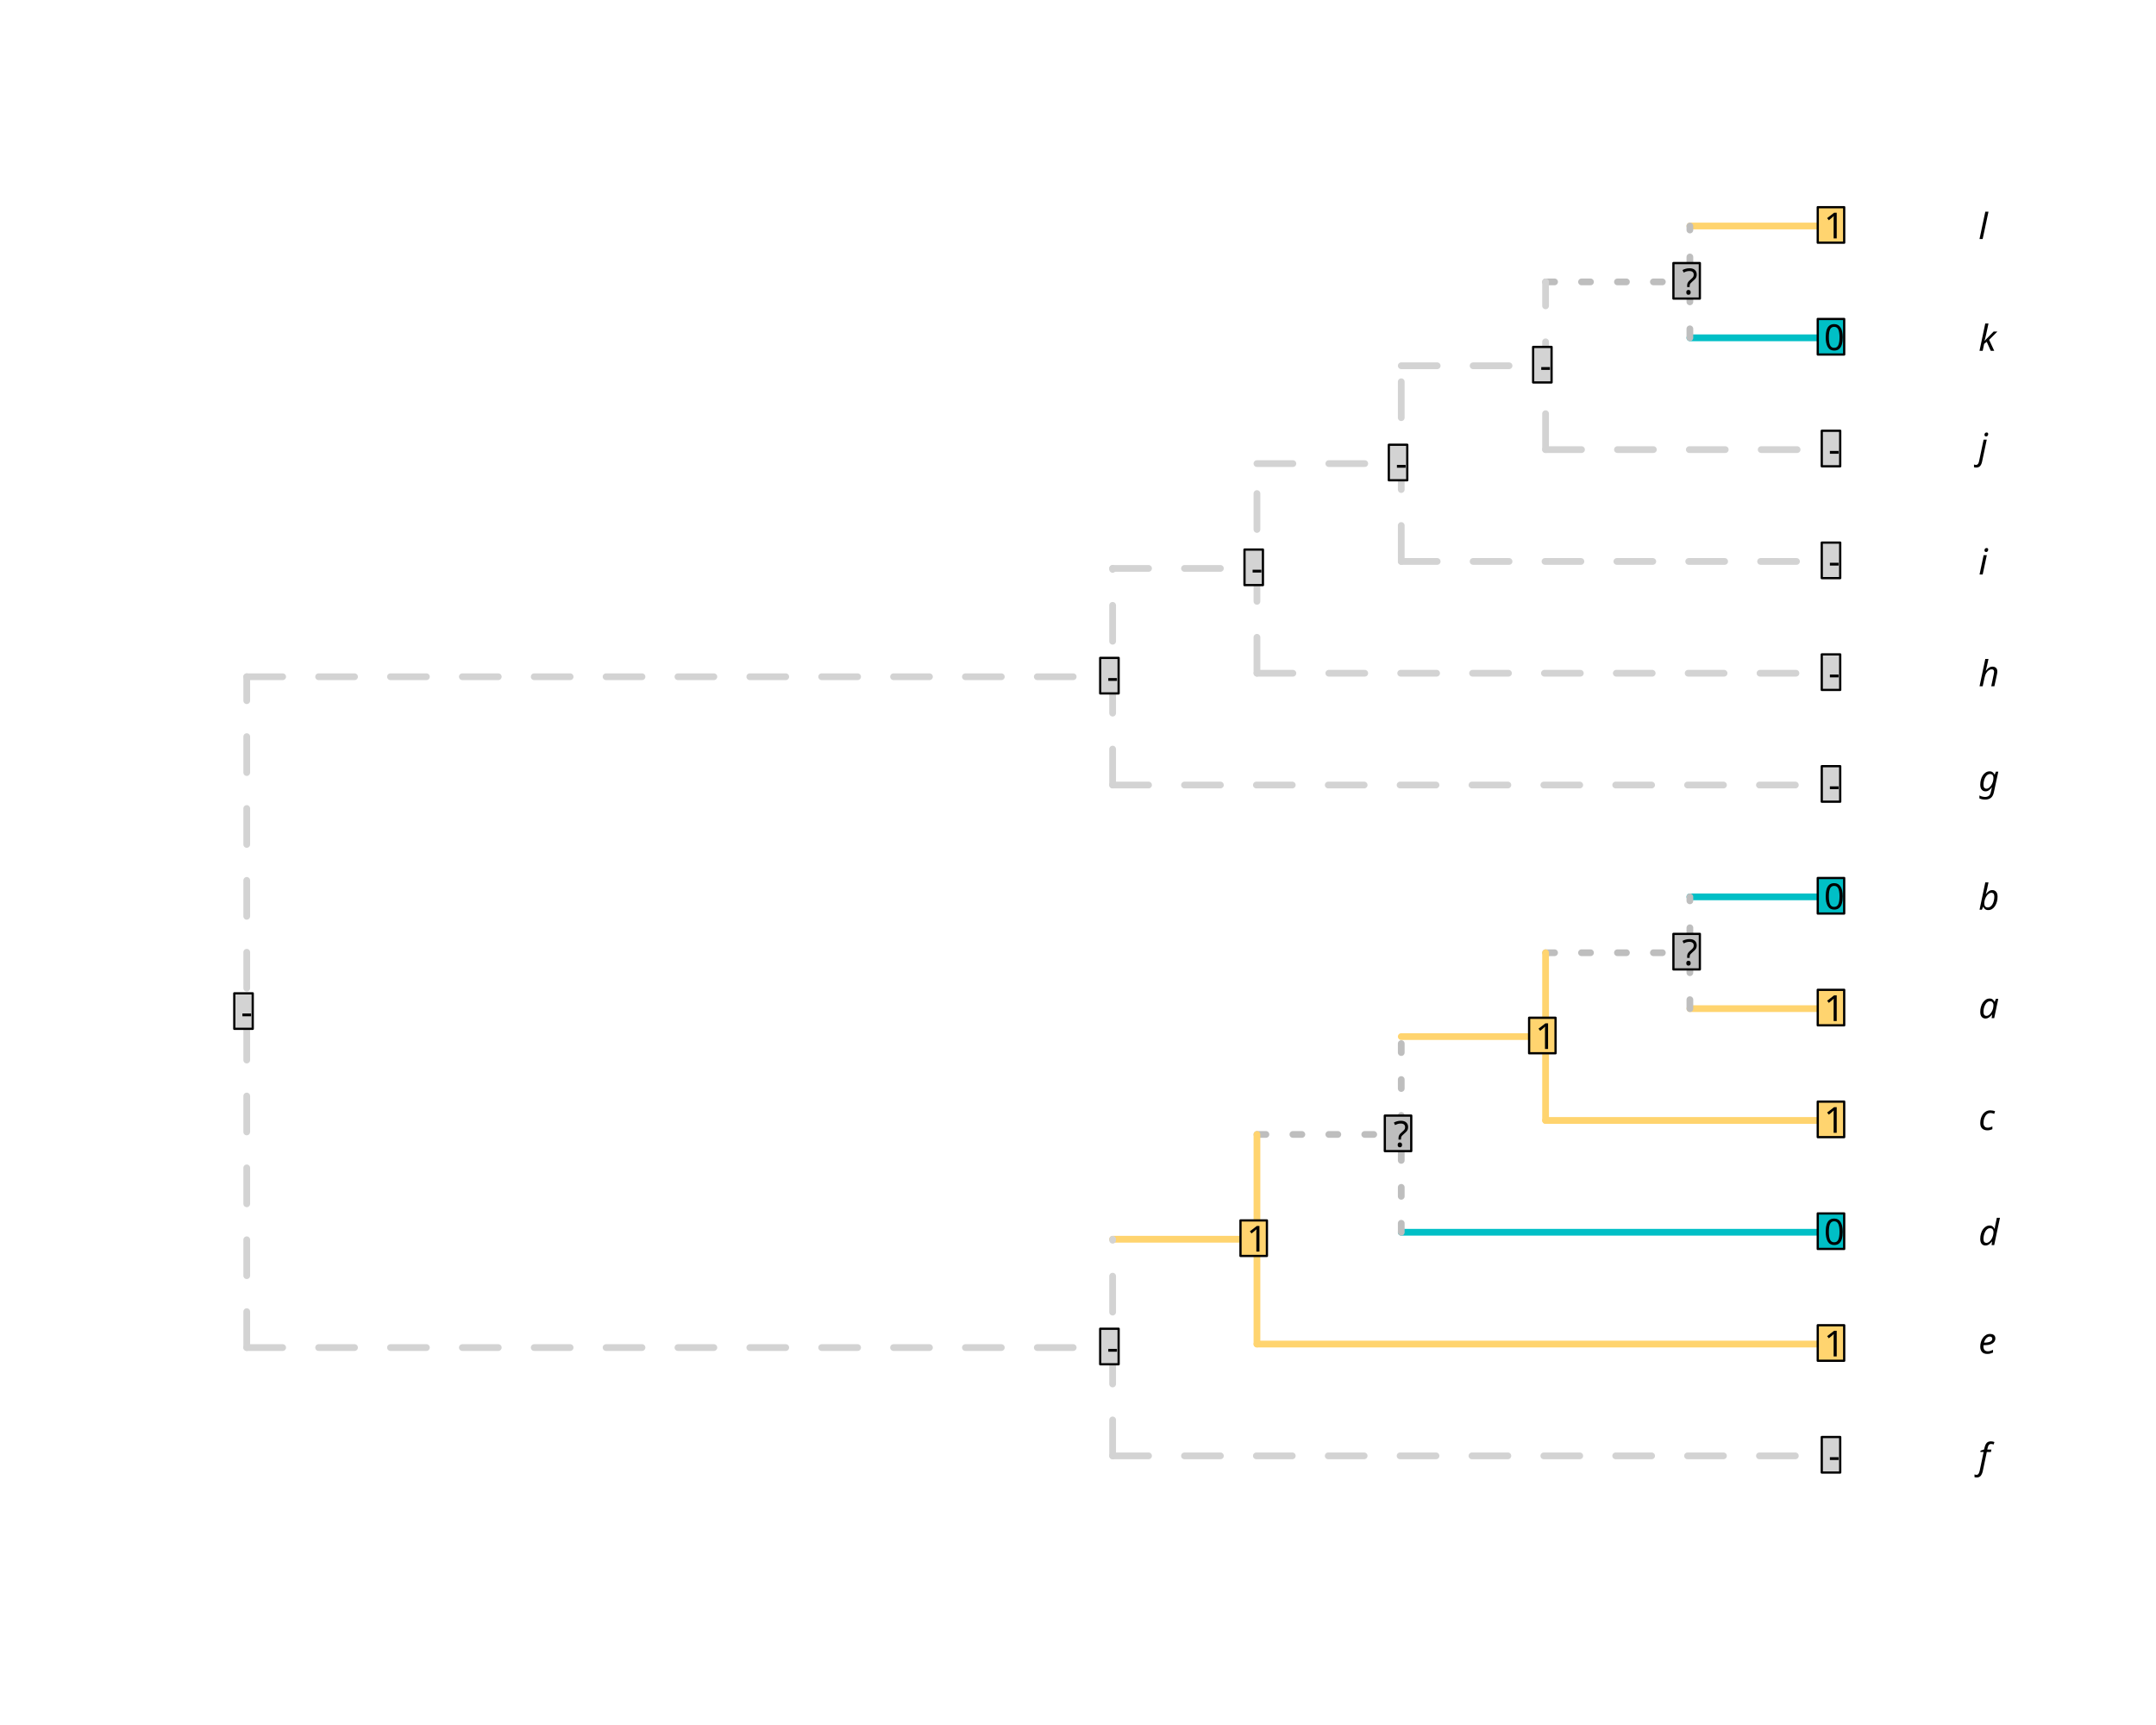
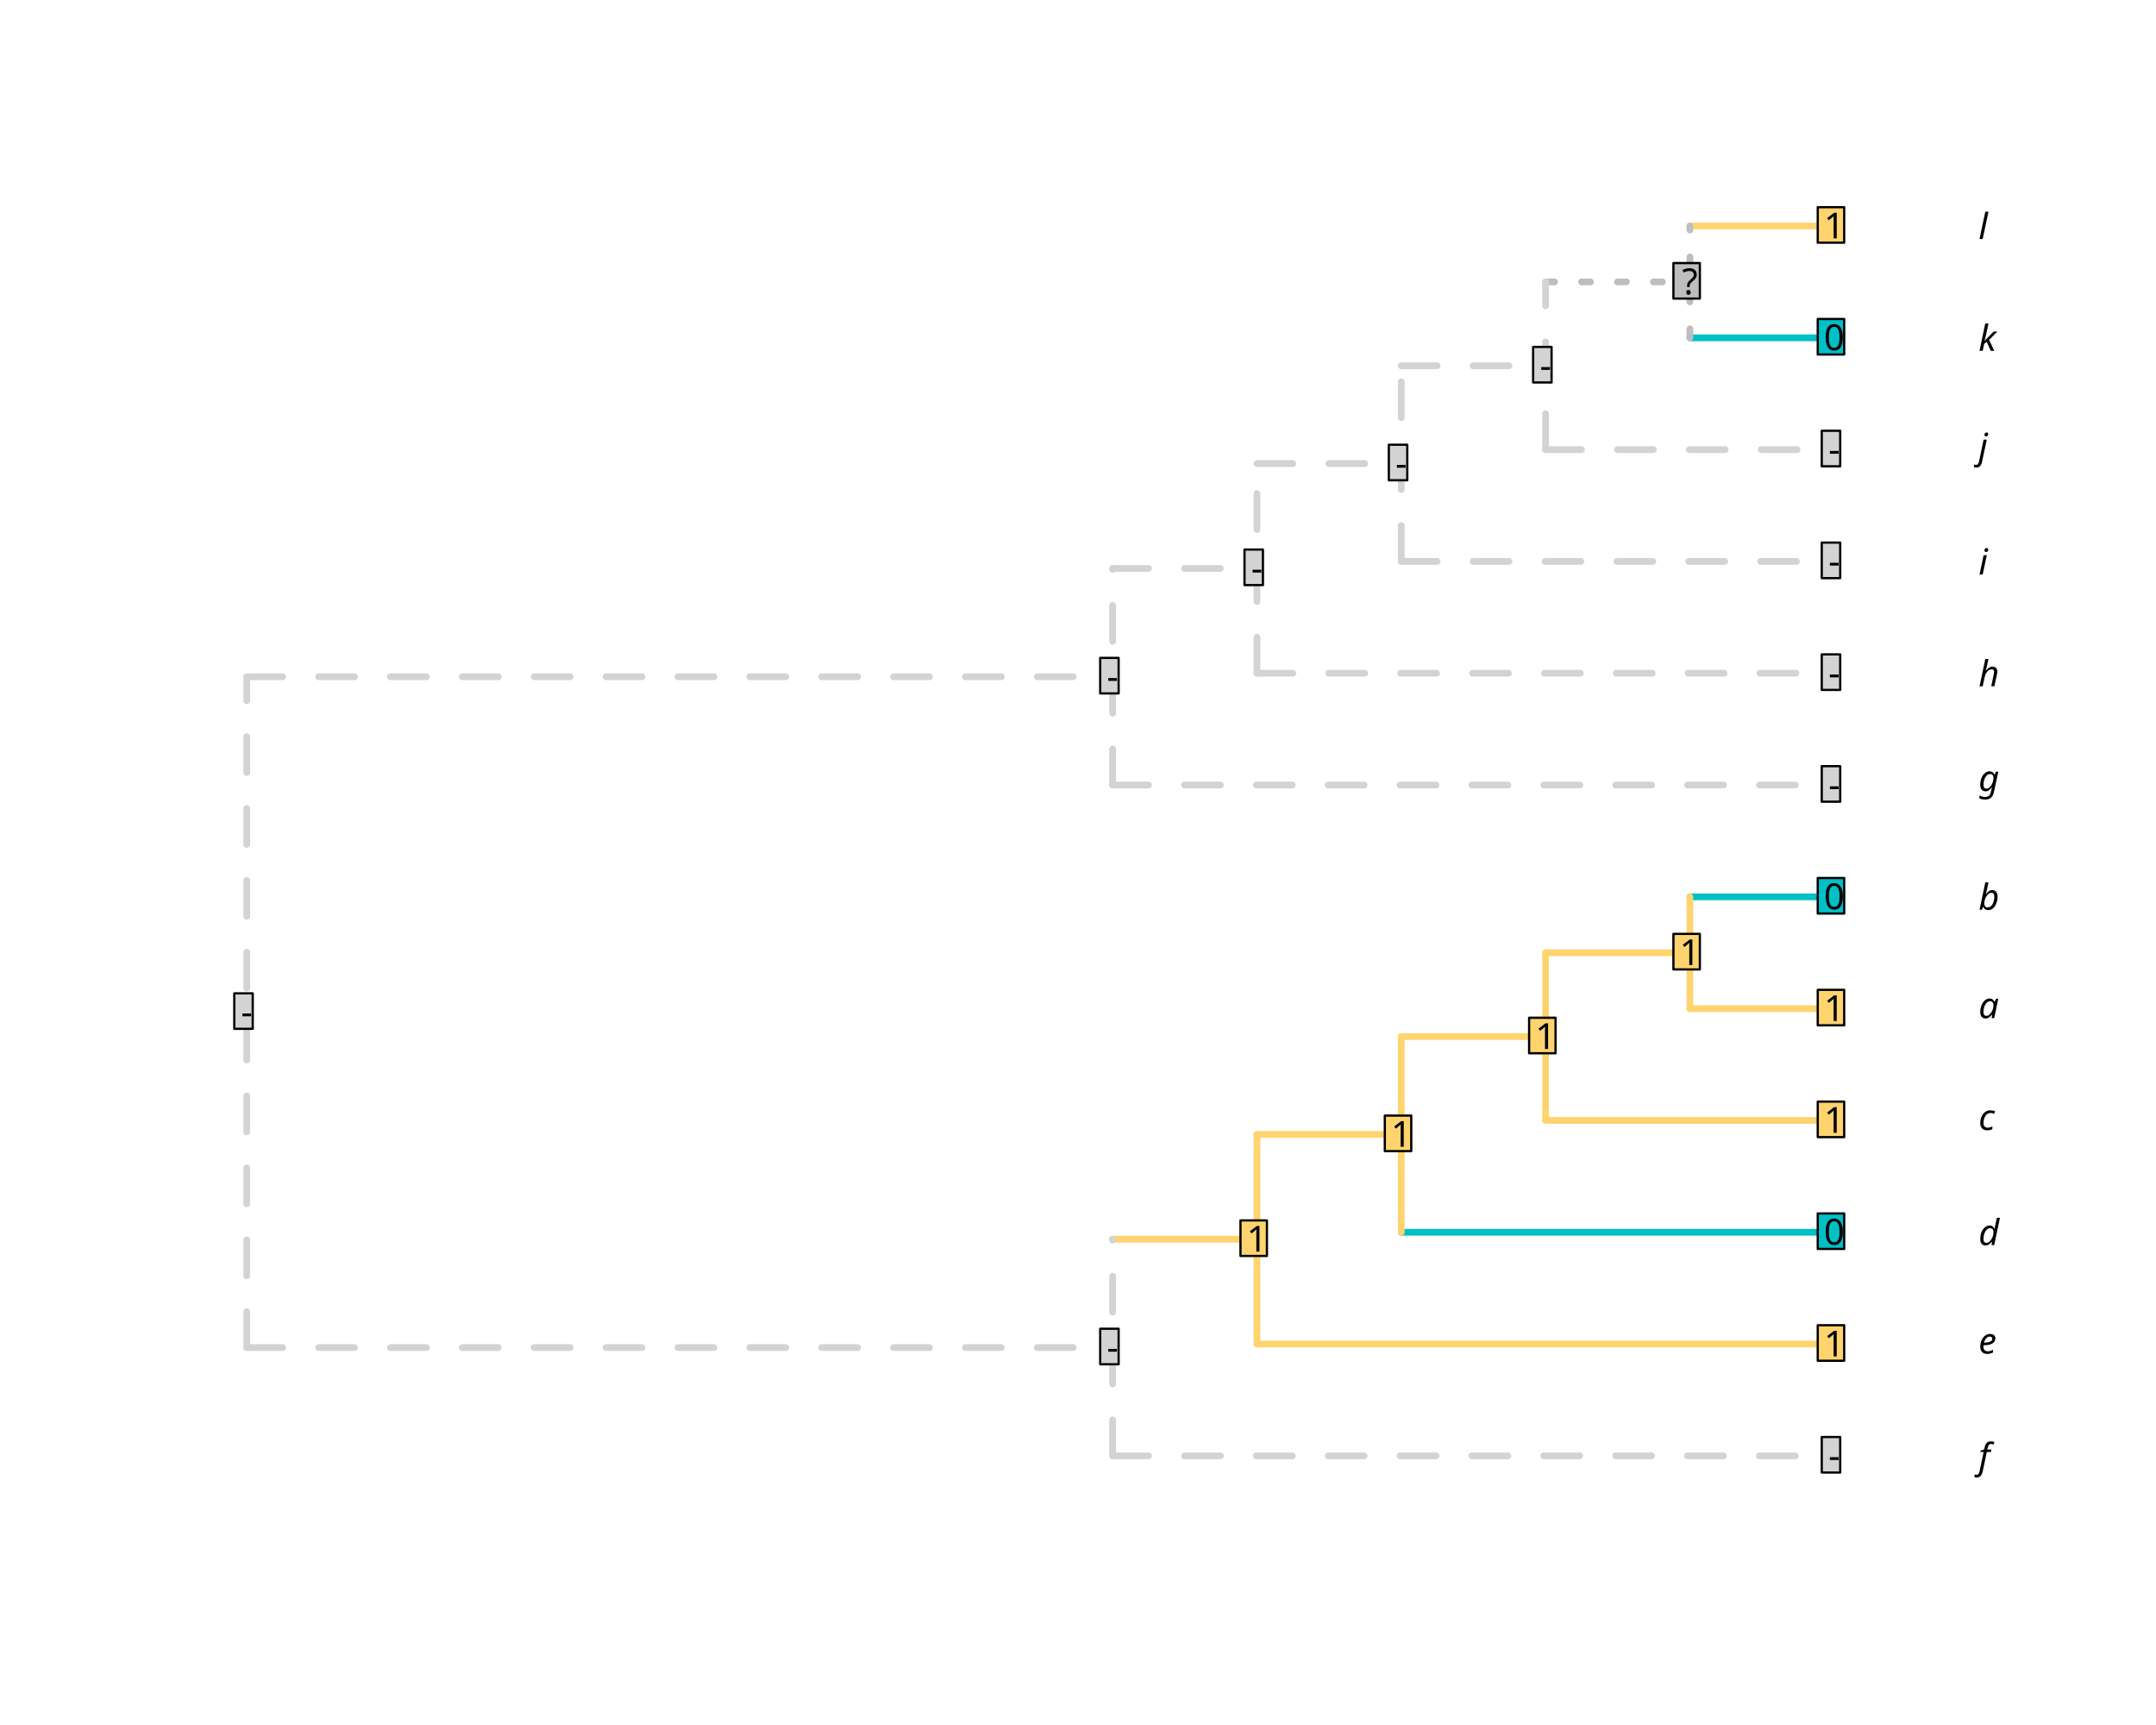
<svg xmlns="http://www.w3.org/2000/svg" class="svglite" data-engine-version="2.0" width="720.00pt" height="576.00pt" viewBox="0 0 720.00 576.00">
  <defs>
    <style type="text/css">
    .svglite line, .svglite polyline, .svglite polygon, .svglite path, .svglite rect, .svglite circle {
      fill: none;
      stroke: #000000;
      stroke-linecap: round;
      stroke-linejoin: round;
      stroke-miterlimit: 10.00;
    }
  </style>
  </defs>
  <rect width="100%" height="100%" style="stroke: none; fill: #FFFFFF;" />
  <defs>
    <clipPath id="cpMC4wMHw3MjAuMDB8MC4wMHw1NzYuMDA=">
      <rect x="0.00" y="0.00" width="720.00" height="576.00" />
    </clipPath>
  </defs>
  <g clip-path="url(#cpMC4wMHw3MjAuMDB8MC4wMHw1NzYuMDA=)">
</g>
  <defs>
    <clipPath id="cpNTkuMDR8Njg5Ljc2fDU5LjA0fDUwMi41Ng==">
      <rect x="59.04" y="59.04" width="630.72" height="443.52" />
    </clipPath>
  </defs>
  <g clip-path="url(#cpNTkuMDR8Njg5Ljc2fDU5LjA0fDUwMi41Ng==)">
    <line x1="82.40" y1="449.97" x2="371.56" y2="449.97" style="stroke-width: 2.25; stroke: #D3D3D3; stroke-dasharray: 12.00,12.00;" />
    <line x1="371.56" y1="486.13" x2="612.54" y2="486.13" style="stroke-width: 2.25; stroke: #D3D3D3; stroke-dasharray: 12.00,12.00;" />
    <line x1="371.56" y1="413.80" x2="419.76" y2="413.80" style="stroke-width: 2.25; stroke: #FFD46F;" />
    <line x1="419.76" y1="448.80" x2="612.54" y2="448.80" style="stroke-width: 2.25; stroke: #FFD46F;" />
-     <line x1="419.76" y1="378.80" x2="467.95" y2="378.80" style="stroke-width: 2.25; stroke: #BEBEBE; stroke-dasharray: 3.00,9.00;" />
+     <line x1="419.76" y1="378.80" x2="467.95" y2="378.80" style="stroke-width: 2.25; stroke: #FFD46F;" />
    <line x1="467.95" y1="411.47" x2="612.54" y2="411.47" style="stroke-width: 2.25; stroke: #00BFC6;" />
    <line x1="467.95" y1="346.13" x2="516.15" y2="346.13" style="stroke-width: 2.25; stroke: #FFD46F;" />
    <line x1="516.15" y1="374.13" x2="612.54" y2="374.13" style="stroke-width: 2.25; stroke: #FFD46F;" />
-     <line x1="516.15" y1="318.13" x2="564.34" y2="318.13" style="stroke-width: 2.25; stroke: #BEBEBE; stroke-dasharray: 3.00,9.00;" />
+     <line x1="516.15" y1="318.13" x2="564.34" y2="318.13" style="stroke-width: 2.25; stroke: #FFD46F;" />
    <line x1="564.34" y1="336.80" x2="612.54" y2="336.80" style="stroke-width: 2.25; stroke: #FFD46F;" />
    <line x1="564.34" y1="299.47" x2="612.54" y2="299.47" style="stroke-width: 2.25; stroke: #00BFC6;" />
    <line x1="82.40" y1="225.97" x2="371.56" y2="225.97" style="stroke-width: 2.25; stroke: #D3D3D3; stroke-dasharray: 12.00,12.00;" />
    <line x1="371.56" y1="262.13" x2="612.54" y2="262.13" style="stroke-width: 2.25; stroke: #D3D3D3; stroke-dasharray: 12.00,12.00;" />
    <line x1="371.56" y1="189.80" x2="419.76" y2="189.80" style="stroke-width: 2.25; stroke: #D3D3D3; stroke-dasharray: 12.00,12.00;" />
    <line x1="419.76" y1="224.80" x2="612.54" y2="224.80" style="stroke-width: 2.25; stroke: #D3D3D3; stroke-dasharray: 12.00,12.00;" />
    <line x1="419.76" y1="154.80" x2="467.95" y2="154.80" style="stroke-width: 2.25; stroke: #D3D3D3; stroke-dasharray: 12.00,12.00;" />
    <line x1="467.95" y1="187.47" x2="612.54" y2="187.47" style="stroke-width: 2.25; stroke: #D3D3D3; stroke-dasharray: 12.00,12.00;" />
    <line x1="467.95" y1="122.13" x2="516.15" y2="122.13" style="stroke-width: 2.25; stroke: #D3D3D3; stroke-dasharray: 12.00,12.00;" />
    <line x1="516.15" y1="150.13" x2="612.54" y2="150.13" style="stroke-width: 2.25; stroke: #D3D3D3; stroke-dasharray: 12.00,12.00;" />
    <line x1="516.15" y1="94.13" x2="564.34" y2="94.13" style="stroke-width: 2.25; stroke: #BEBEBE; stroke-dasharray: 3.00,9.00;" />
    <line x1="564.34" y1="112.80" x2="612.54" y2="112.80" style="stroke-width: 2.25; stroke: #00BFC6;" />
    <line x1="564.34" y1="75.47" x2="612.54" y2="75.47" style="stroke-width: 2.25; stroke: #FFD46F;" />
    <line x1="82.40" y1="449.97" x2="82.40" y2="225.97" style="stroke-width: 2.25; stroke: #D3D3D3; stroke-dasharray: 12.00,12.00;" />
    <line x1="371.56" y1="486.13" x2="371.56" y2="413.80" style="stroke-width: 2.25; stroke: #D3D3D3; stroke-dasharray: 12.00,12.00;" />
    <line x1="419.76" y1="448.80" x2="419.76" y2="378.80" style="stroke-width: 2.25; stroke: #FFD46F;" />
-     <line x1="467.95" y1="411.47" x2="467.95" y2="346.13" style="stroke-width: 2.25; stroke: #BEBEBE; stroke-dasharray: 3.00,9.00;" />
+     <line x1="467.95" y1="411.47" x2="467.95" y2="346.13" style="stroke-width: 2.25; stroke: #FFD46F;" />
    <line x1="516.15" y1="374.13" x2="516.15" y2="318.13" style="stroke-width: 2.25; stroke: #FFD46F;" />
-     <line x1="564.34" y1="336.80" x2="564.34" y2="299.47" style="stroke-width: 2.25; stroke: #BEBEBE; stroke-dasharray: 3.00,9.00;" />
+     <line x1="564.34" y1="336.80" x2="564.34" y2="299.47" style="stroke-width: 2.25; stroke: #FFD46F;" />
    <line x1="371.56" y1="262.13" x2="371.56" y2="189.80" style="stroke-width: 2.25; stroke: #D3D3D3; stroke-dasharray: 12.00,12.00;" />
    <line x1="419.76" y1="224.80" x2="419.76" y2="154.80" style="stroke-width: 2.25; stroke: #D3D3D3; stroke-dasharray: 12.00,12.00;" />
    <line x1="467.95" y1="187.47" x2="467.95" y2="122.13" style="stroke-width: 2.25; stroke: #D3D3D3; stroke-dasharray: 12.00,12.00;" />
    <line x1="516.15" y1="150.13" x2="516.15" y2="94.13" style="stroke-width: 2.25; stroke: #D3D3D3; stroke-dasharray: 12.00,12.00;" />
    <line x1="564.34" y1="112.80" x2="564.34" y2="75.47" style="stroke-width: 2.25; stroke: #BEBEBE; stroke-dasharray: 3.00,9.00;" />
    <text x="660.73" y="339.97" style="font-size: 12.00px; font-style: italic; font-family: sans;" textLength="6.67px" lengthAdjust="spacingAndGlyphs">a</text>
    <text x="660.73" y="303.76" style="font-size: 12.00px; font-style: italic; font-family: sans;" textLength="6.67px" lengthAdjust="spacingAndGlyphs">b</text>
    <text x="660.73" y="377.30" style="font-size: 12.00px; font-style: italic; font-family: sans;" textLength="6.00px" lengthAdjust="spacingAndGlyphs">c</text>
    <text x="660.73" y="415.76" style="font-size: 12.00px; font-style: italic; font-family: sans;" textLength="6.67px" lengthAdjust="spacingAndGlyphs">d</text>
    <text x="660.73" y="451.97" style="font-size: 12.00px; font-style: italic; font-family: sans;" textLength="6.67px" lengthAdjust="spacingAndGlyphs">e</text>
    <text x="660.73" y="490.47" style="font-size: 12.00px; font-style: italic; font-family: sans;" textLength="3.33px" lengthAdjust="spacingAndGlyphs">f</text>
    <text x="660.73" y="264.11" style="font-size: 12.00px; font-style: italic; font-family: sans;" textLength="6.67px" lengthAdjust="spacingAndGlyphs">g</text>
    <text x="660.73" y="229.15" style="font-size: 12.00px; font-style: italic; font-family: sans;" textLength="6.67px" lengthAdjust="spacingAndGlyphs">h</text>
    <text x="660.73" y="191.82" style="font-size: 12.00px; font-style: italic; font-family: sans;" textLength="2.66px" lengthAdjust="spacingAndGlyphs">i</text>
    <text x="660.73" y="153.24" style="font-size: 12.00px; font-style: italic; font-family: sans;" textLength="2.66px" lengthAdjust="spacingAndGlyphs">j</text>
    <text x="660.73" y="117.15" style="font-size: 12.00px; font-style: italic; font-family: sans;" textLength="6.00px" lengthAdjust="spacingAndGlyphs">k</text>
    <text x="660.73" y="79.82" style="font-size: 12.00px; font-style: italic; font-family: sans;" textLength="2.66px" lengthAdjust="spacingAndGlyphs">l</text>
    <rect x="607.04" y="330.51" width="8.83" height="11.86" style="stroke-width: 0.75; fill: #FFD46F;" />
    <rect x="607.04" y="293.18" width="8.83" height="11.86" style="stroke-width: 0.75; fill: #00BFC6;" />
    <rect x="607.04" y="367.84" width="8.83" height="11.86" style="stroke-width: 0.75; fill: #FFD46F;" />
    <rect x="607.04" y="405.18" width="8.83" height="11.86" style="stroke-width: 0.75; fill: #00BFC6;" />
    <rect x="607.04" y="442.51" width="8.83" height="11.86" style="stroke-width: 0.75; fill: #FFD46F;" />
    <rect x="608.38" y="479.84" width="6.16" height="11.86" style="stroke-width: 0.75; fill: #D3D3D3;" />
    <rect x="608.38" y="255.84" width="6.16" height="11.86" style="stroke-width: 0.75; fill: #D3D3D3;" />
    <rect x="608.38" y="218.51" width="6.16" height="11.86" style="stroke-width: 0.75; fill: #D3D3D3;" />
    <rect x="608.38" y="181.18" width="6.16" height="11.86" style="stroke-width: 0.75; fill: #D3D3D3;" />
    <rect x="608.38" y="143.84" width="6.16" height="11.86" style="stroke-width: 0.75; fill: #D3D3D3;" />
    <rect x="607.04" y="106.51" width="8.83" height="11.86" style="stroke-width: 0.75; fill: #00BFC6;" />
    <rect x="607.04" y="69.18" width="8.83" height="11.86" style="stroke-width: 0.75; fill: #FFD46F;" />
    <rect x="78.24" y="331.68" width="6.16" height="11.86" style="stroke-width: 0.75; fill: #D3D3D3;" />
    <rect x="367.41" y="443.68" width="6.16" height="11.86" style="stroke-width: 0.75; fill: #D3D3D3;" />
    <rect x="414.26" y="407.51" width="8.83" height="11.86" style="stroke-width: 0.75; fill: #FFD46F;" />
-     <rect x="462.46" y="372.51" width="8.83" height="11.86" style="stroke-width: 0.75; fill: #BEBEBE;" />
+     <rect x="462.46" y="372.51" width="8.83" height="11.86" style="stroke-width: 0.75; fill: #FFD46F;" />
    <rect x="510.65" y="339.84" width="8.83" height="11.86" style="stroke-width: 0.75; fill: #FFD46F;" />
-     <rect x="558.84" y="311.84" width="8.83" height="11.86" style="stroke-width: 0.75; fill: #BEBEBE;" />
+     <rect x="558.84" y="311.84" width="8.83" height="11.86" style="stroke-width: 0.75; fill: #FFD46F;" />
    <rect x="367.41" y="219.68" width="6.16" height="11.86" style="stroke-width: 0.75; fill: #D3D3D3;" />
    <rect x="415.60" y="183.51" width="6.16" height="11.86" style="stroke-width: 0.75; fill: #D3D3D3;" />
    <rect x="463.80" y="148.51" width="6.16" height="11.86" style="stroke-width: 0.75; fill: #D3D3D3;" />
    <rect x="511.99" y="115.84" width="6.16" height="11.86" style="stroke-width: 0.75; fill: #D3D3D3;" />
    <rect x="558.84" y="87.84" width="8.83" height="11.86" style="stroke-width: 0.75; fill: #BEBEBE;" />
    <text x="612.54" y="340.93" text-anchor="middle" style="font-size: 12.00px; font-family: sans;" textLength="6.67px" lengthAdjust="spacingAndGlyphs">1</text>
    <text x="612.54" y="303.60" text-anchor="middle" style="font-size: 12.00px; font-family: sans;" textLength="6.67px" lengthAdjust="spacingAndGlyphs">0</text>
    <text x="612.54" y="378.26" text-anchor="middle" style="font-size: 12.00px; font-family: sans;" textLength="6.67px" lengthAdjust="spacingAndGlyphs">1</text>
    <text x="612.54" y="415.60" text-anchor="middle" style="font-size: 12.00px; font-family: sans;" textLength="6.67px" lengthAdjust="spacingAndGlyphs">0</text>
    <text x="612.54" y="452.93" text-anchor="middle" style="font-size: 12.00px; font-family: sans;" textLength="6.67px" lengthAdjust="spacingAndGlyphs">1</text>
    <text x="612.54" y="490.26" text-anchor="middle" style="font-size: 12.00px; font-family: sans;" textLength="4.00px" lengthAdjust="spacingAndGlyphs">-</text>
    <text x="612.54" y="266.26" text-anchor="middle" style="font-size: 12.00px; font-family: sans;" textLength="4.00px" lengthAdjust="spacingAndGlyphs">-</text>
    <text x="612.54" y="228.93" text-anchor="middle" style="font-size: 12.00px; font-family: sans;" textLength="4.00px" lengthAdjust="spacingAndGlyphs">-</text>
    <text x="612.54" y="191.60" text-anchor="middle" style="font-size: 12.00px; font-family: sans;" textLength="4.00px" lengthAdjust="spacingAndGlyphs">-</text>
    <text x="612.54" y="154.26" text-anchor="middle" style="font-size: 12.00px; font-family: sans;" textLength="4.00px" lengthAdjust="spacingAndGlyphs">-</text>
    <text x="612.54" y="116.93" text-anchor="middle" style="font-size: 12.00px; font-family: sans;" textLength="6.67px" lengthAdjust="spacingAndGlyphs">0</text>
    <text x="612.54" y="79.60" text-anchor="middle" style="font-size: 12.00px; font-family: sans;" textLength="6.67px" lengthAdjust="spacingAndGlyphs">1</text>
    <text x="82.40" y="342.10" text-anchor="middle" style="font-size: 12.00px; font-family: sans;" textLength="4.00px" lengthAdjust="spacingAndGlyphs">-</text>
    <text x="371.56" y="454.10" text-anchor="middle" style="font-size: 12.00px; font-family: sans;" textLength="4.00px" lengthAdjust="spacingAndGlyphs">-</text>
    <text x="419.76" y="417.93" text-anchor="middle" style="font-size: 12.00px; font-family: sans;" textLength="6.67px" lengthAdjust="spacingAndGlyphs">1</text>
-     <text x="467.95" y="382.93" text-anchor="middle" style="font-size: 12.00px; font-family: sans;" textLength="6.67px" lengthAdjust="spacingAndGlyphs">?</text>
+     <text x="467.95" y="382.93" text-anchor="middle" style="font-size: 12.00px; font-family: sans;" textLength="6.67px" lengthAdjust="spacingAndGlyphs">1</text>
    <text x="516.15" y="350.26" text-anchor="middle" style="font-size: 12.00px; font-family: sans;" textLength="6.67px" lengthAdjust="spacingAndGlyphs">1</text>
-     <text x="564.34" y="322.26" text-anchor="middle" style="font-size: 12.00px; font-family: sans;" textLength="6.67px" lengthAdjust="spacingAndGlyphs">?</text>
+     <text x="564.34" y="322.26" text-anchor="middle" style="font-size: 12.00px; font-family: sans;" textLength="6.67px" lengthAdjust="spacingAndGlyphs">1</text>
    <text x="371.56" y="230.10" text-anchor="middle" style="font-size: 12.00px; font-family: sans;" textLength="4.00px" lengthAdjust="spacingAndGlyphs">-</text>
    <text x="419.76" y="193.93" text-anchor="middle" style="font-size: 12.00px; font-family: sans;" textLength="4.00px" lengthAdjust="spacingAndGlyphs">-</text>
    <text x="467.95" y="158.93" text-anchor="middle" style="font-size: 12.00px; font-family: sans;" textLength="4.00px" lengthAdjust="spacingAndGlyphs">-</text>
    <text x="516.15" y="126.26" text-anchor="middle" style="font-size: 12.00px; font-family: sans;" textLength="4.00px" lengthAdjust="spacingAndGlyphs">-</text>
    <text x="564.34" y="98.26" text-anchor="middle" style="font-size: 12.00px; font-family: sans;" textLength="6.67px" lengthAdjust="spacingAndGlyphs">?</text>
  </g>
</svg>
